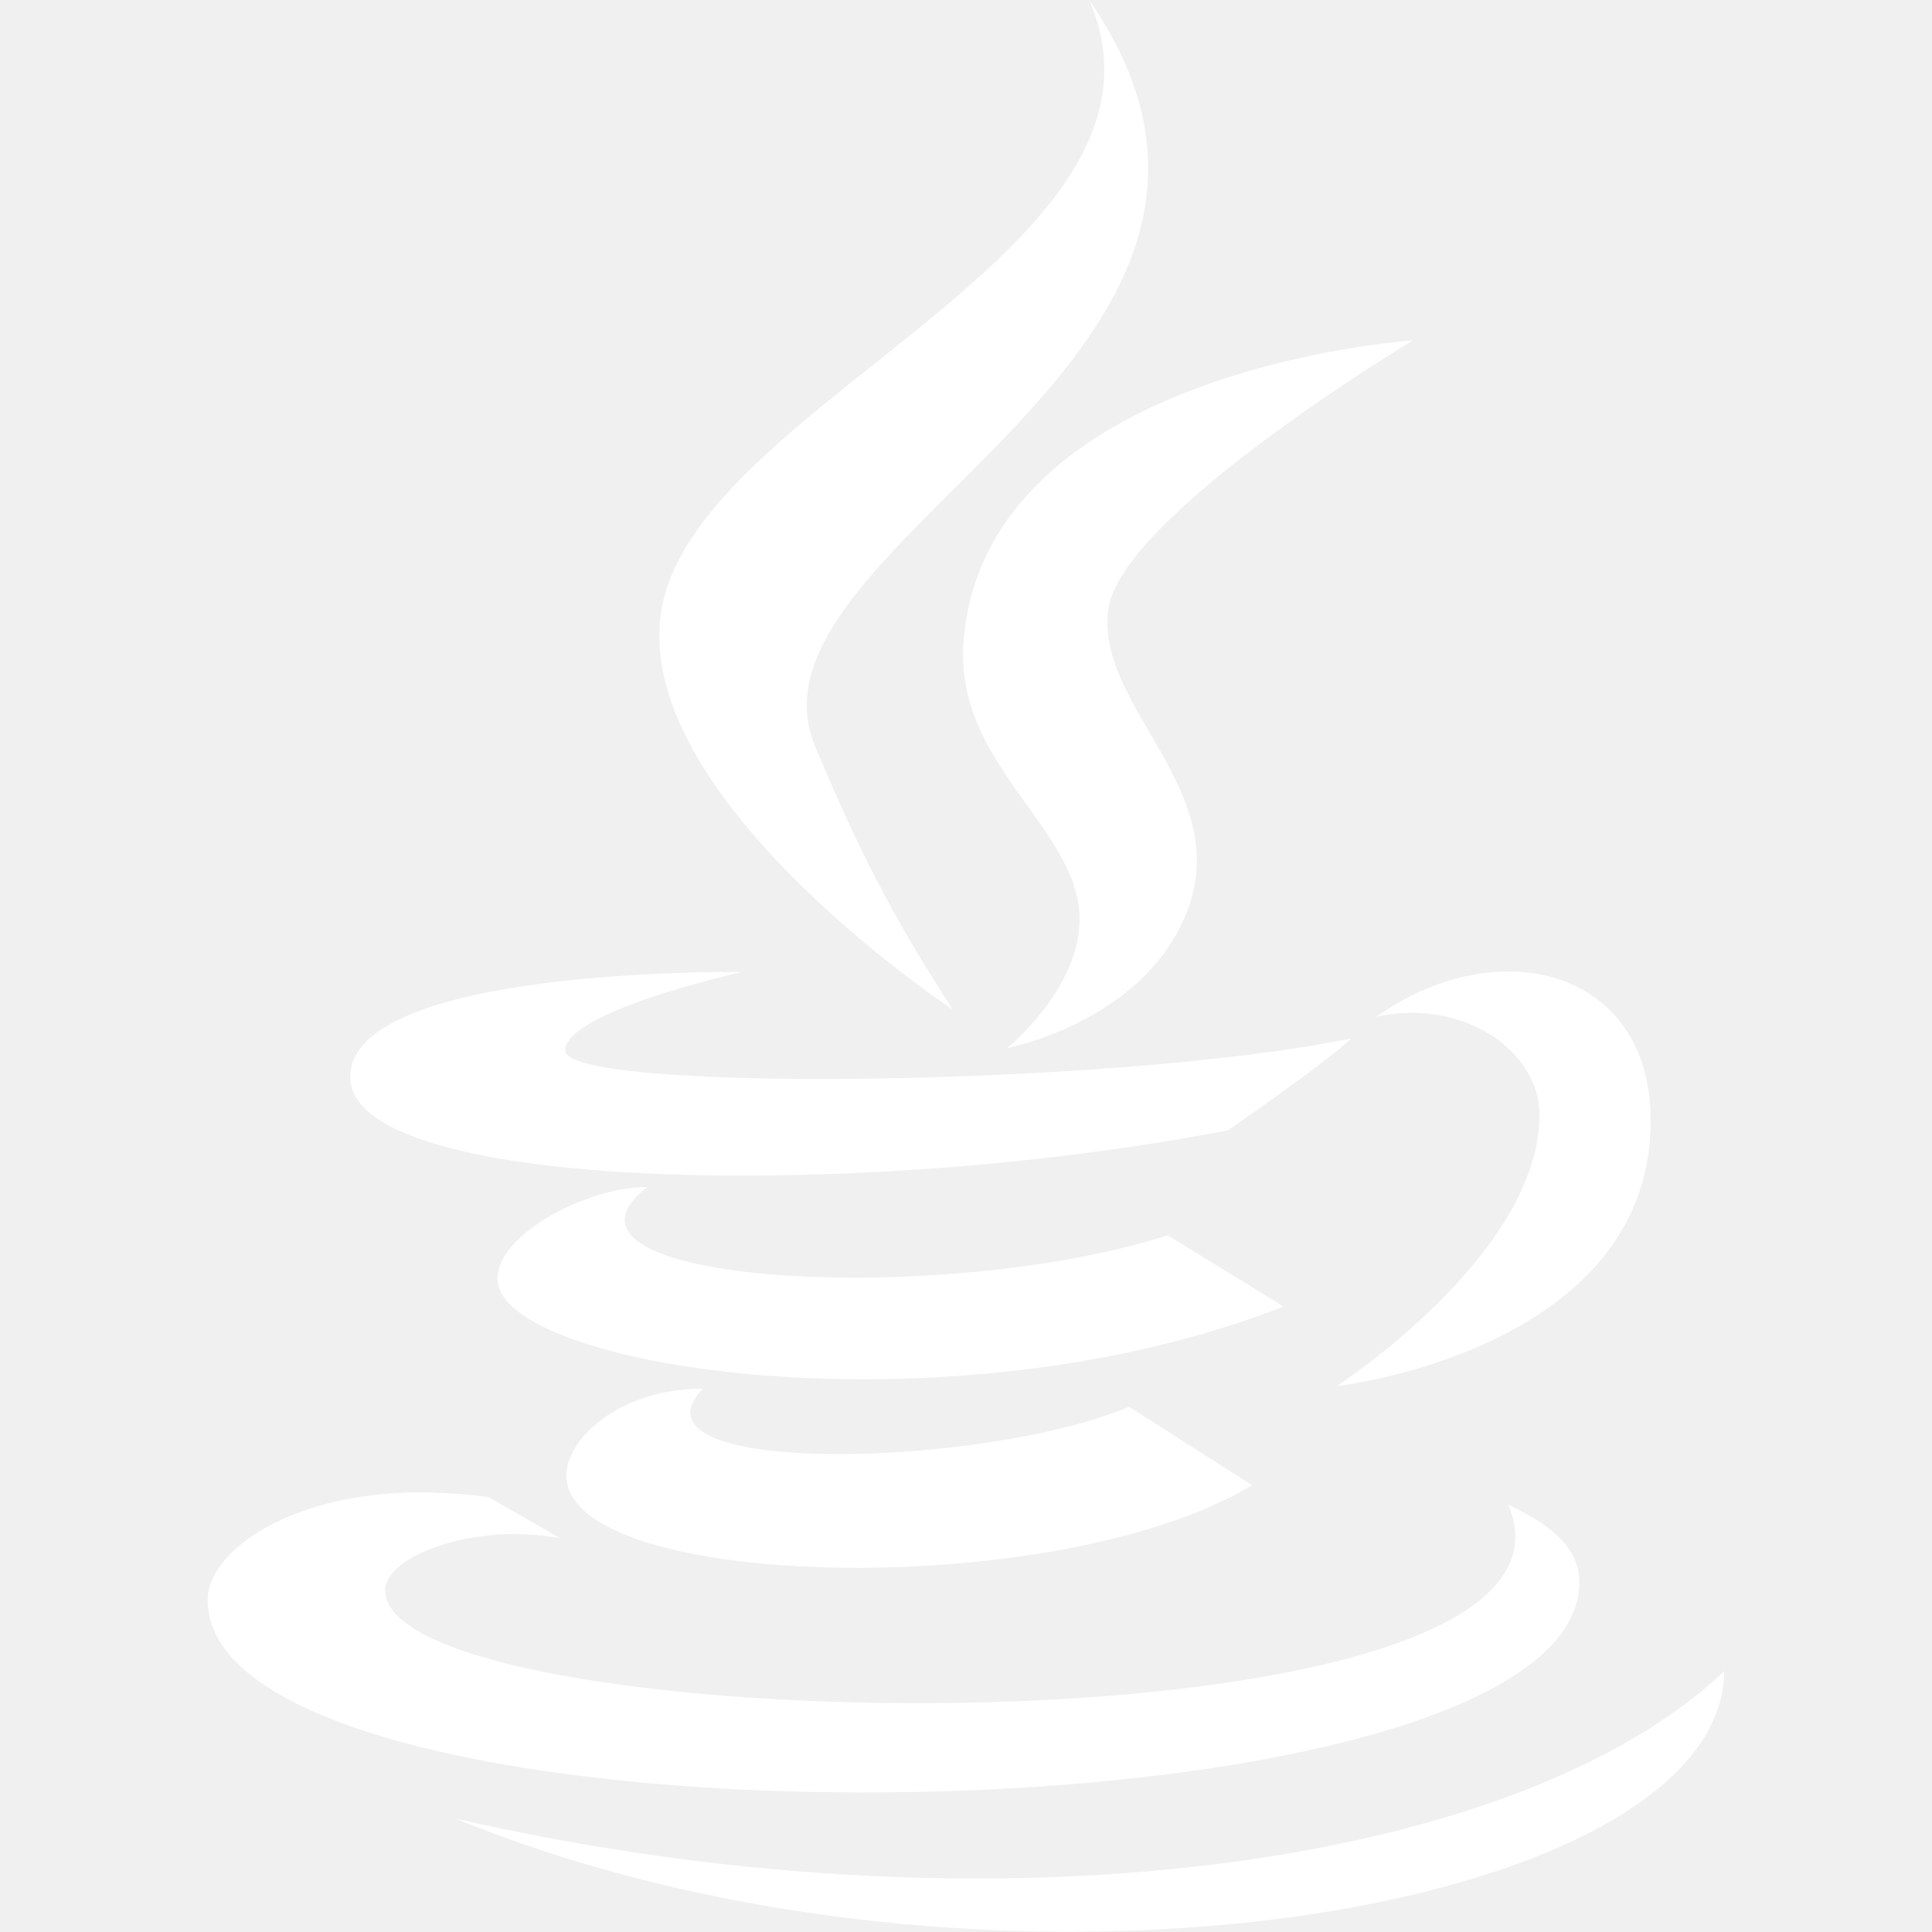
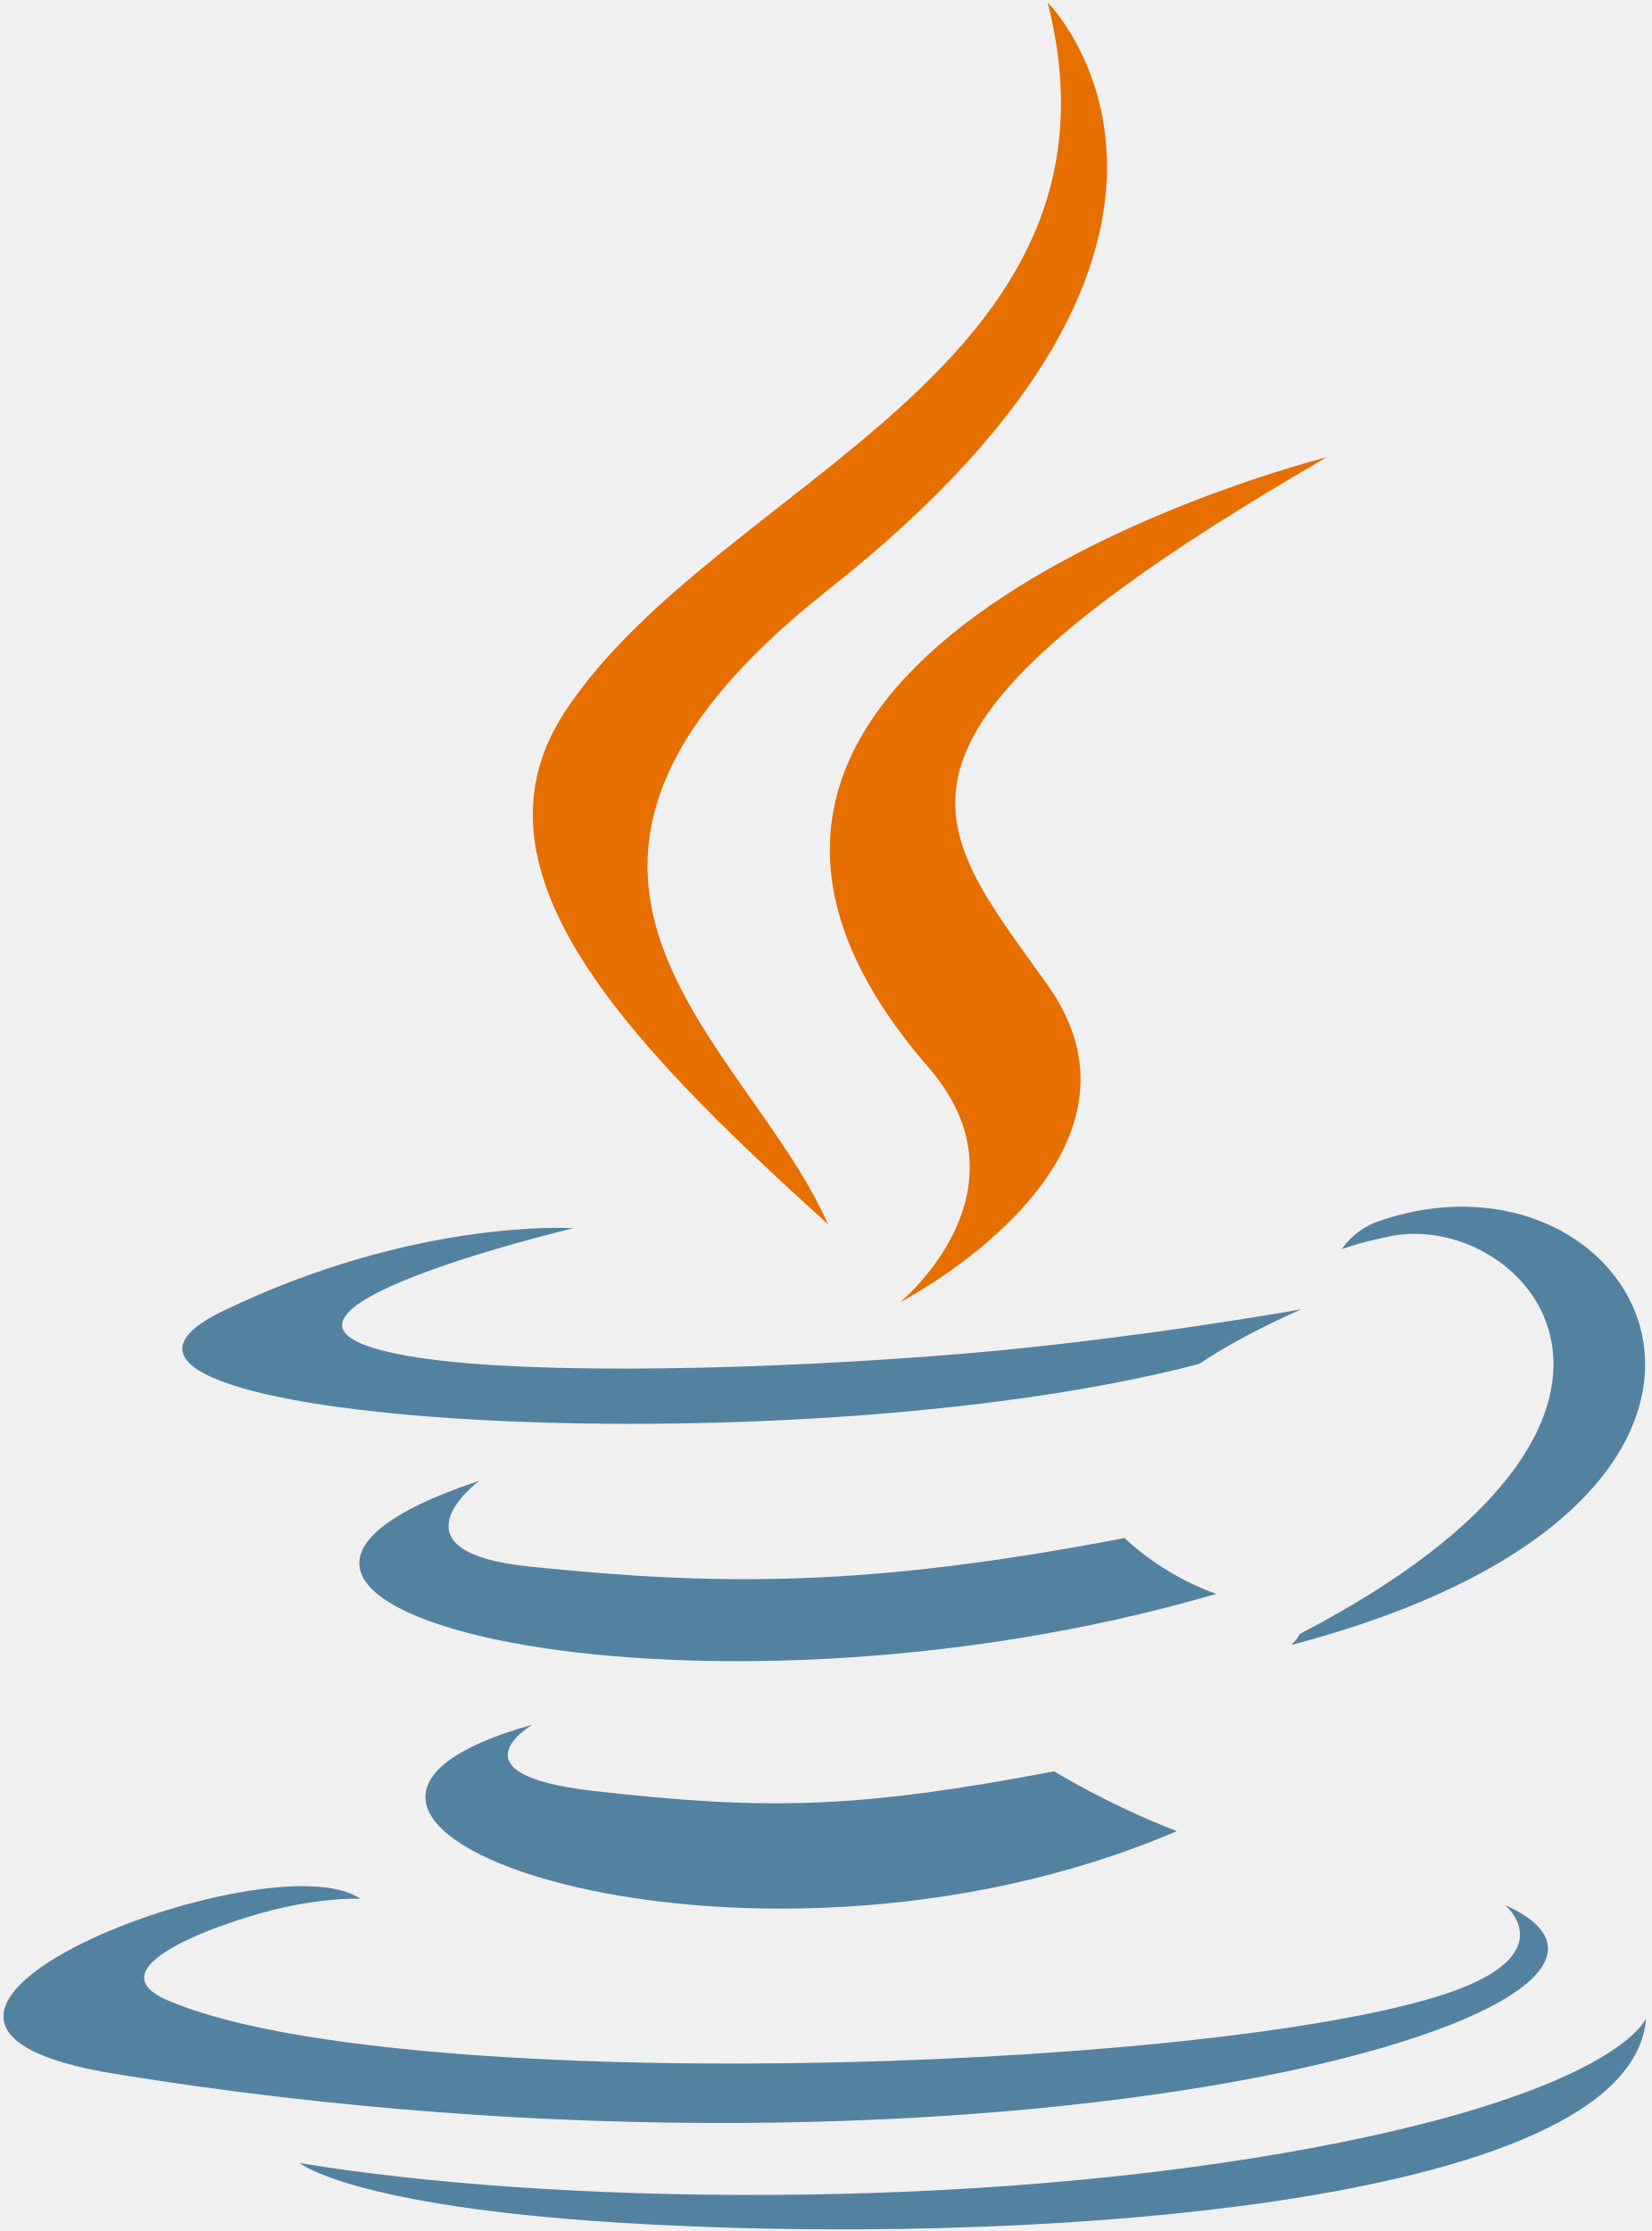
- <svg xmlns="http://www.w3.org/2000/svg" viewBox="0,0,256,256" width="50px" height="50px">
-   <g fill="#ffffff" fill-rule="nonzero" stroke="none" stroke-width="1" stroke-linecap="butt" stroke-linejoin="miter" stroke-miterlimit="10" stroke-dasharray="" stroke-dashoffset="0" font-family="none" font-weight="none" font-size="none" text-anchor="none" style="mix-blend-mode: normal">
-     <g transform="scale(5.12,5.12)">
-       <path d="M28.188,0c2.75,6.363 -9.859,10.293 -11.031,15.594c-1.074,4.871 7.492,10.531 7.5,10.531c-1.301,-2.016 -2.258,-3.676 -3.562,-6.812c-2.207,-5.305 13.441,-10.105 7.094,-19.312zM36.562,8.812c0,0 -11.062,0.711 -11.625,7.781c-0.25,3.148 2.91,4.805 3,7.094c0.074,1.871 -1.875,3.438 -1.875,3.438c0,0 3.547,-0.676 4.656,-3.531c1.23,-3.168 -2.398,-5.309 -2.031,-7.844c0.352,-2.426 7.875,-6.938 7.875,-6.938zM19.188,25.156c0,0 -10.125,-0.145 -10.125,2.719c0,2.992 13.254,3.215 22.719,1.375c0,0 2.516,-1.73 3.188,-2.375c-6.203,1.266 -20.344,1.406 -20.344,0.312c0,-1.008 4.562,-2.031 4.562,-2.031zM38.656,25.156c-0.992,0.078 -2.062,0.461 -3.031,1.156c2.281,-0.492 4.219,0.922 4.219,2.531c0,3.625 -5.25,7.031 -5.25,7.031c0,0 8.125,-0.922 8.125,-6.875c0,-2.703 -1.879,-4.016 -4.062,-3.844zM16.75,30.719c-1.555,0 -3.875,1.219 -3.875,2.375c0,2.324 11.688,4.113 20.344,0.719l-3,-1.844c-5.867,1.879 -16.672,1.266 -13.469,-1.25zM18.188,35.938c-2.129,0 -3.531,1.285 -3.531,2.25c0,2.984 12.715,3.285 17.75,0.25l-3.188,-2.031c-3.762,1.59 -13.203,1.832 -11.031,-0.469zM11.094,38.625c-3.469,-0.07 -5.719,1.488 -5.719,2.781c0,6.875 35.5,6.559 35.5,-0.469c0,-1.168 -1.348,-1.734 -1.844,-2c2.902,6.719 -29.062,6.184 -29.062,2.219c0,-0.902 2.352,-1.766 4.531,-1.344l-1.844,-1.062c-0.543,-0.082 -1.066,-0.113 -1.562,-0.125zM44.625,43.25c-5.398,5.117 -19.078,6.973 -32.844,3.812c13.762,5.633 32.777,2.473 32.844,-3.812z" />
-     </g>
-   </g>
+ <svg xmlns="http://www.w3.org/2000/svg" width="0.74em" height="1em" viewBox="0 0 256 346">
+   <path fill="#5382a1" d="M82.554 267.473s-13.198 7.675 9.393 10.272c27.369 3.122 41.356 2.675 71.517-3.034c0 0 7.93 4.972 19.003 9.279c-67.611 28.977-153.019-1.679-99.913-16.517m-8.262-37.814s-14.803 10.958 7.805 13.296c29.236 3.016 52.324 3.263 92.276-4.43c0 0 5.526 5.602 14.215 8.666c-81.747 23.904-172.798 1.885-114.296-17.532" />
+   <path fill="#e76f00" d="M143.942 165.515c16.66 19.18-4.377 36.44-4.377 36.44s42.301-21.837 22.874-49.183c-18.144-25.5-32.059-38.172 43.268-81.858c0 0-118.238 29.53-61.765 94.6" />
+   <path fill="#5382a1" d="M233.364 295.442s9.767 8.047-10.757 14.273c-39.026 11.823-162.432 15.393-196.714.471c-12.323-5.36 10.787-12.8 18.056-14.362c7.581-1.644 11.914-1.337 11.914-1.337c-13.705-9.655-88.583 18.957-38.034 27.15c137.853 22.356 251.292-10.066 215.535-26.195M88.9 190.48s-62.771 14.91-22.228 20.323c17.118 2.292 51.243 1.774 83.03-.89c25.978-2.19 52.063-6.85 52.063-6.85s-9.16 3.923-15.787 8.448c-63.744 16.765-186.886 8.966-151.435-8.183c29.981-14.492 54.358-12.848 54.358-12.848m112.605 62.942c64.8-33.672 34.839-66.03 13.927-61.67c-5.126 1.066-7.411 1.99-7.411 1.99s1.903-2.98 5.537-4.27c41.37-14.545 73.187 42.897-13.355 65.647c0 .001 1.003-.895 1.302-1.697" />
+   <path fill="#e76f00" d="M162.439.371s35.887 35.9-34.037 91.101c-56.071 44.282-12.786 69.53-.023 98.377c-32.73-29.53-56.75-55.526-40.635-79.72C111.395 74.612 176.918 57.393 162.439.37" />
+   <path fill="#5382a1" d="M95.268 344.665c62.199 3.982 157.712-2.209 159.974-31.64c0 0-4.348 11.158-51.404 20.018c-53.088 9.99-118.564 8.824-157.399 2.421c.001 0 7.95 6.58 48.83 9.201" />
</svg>
